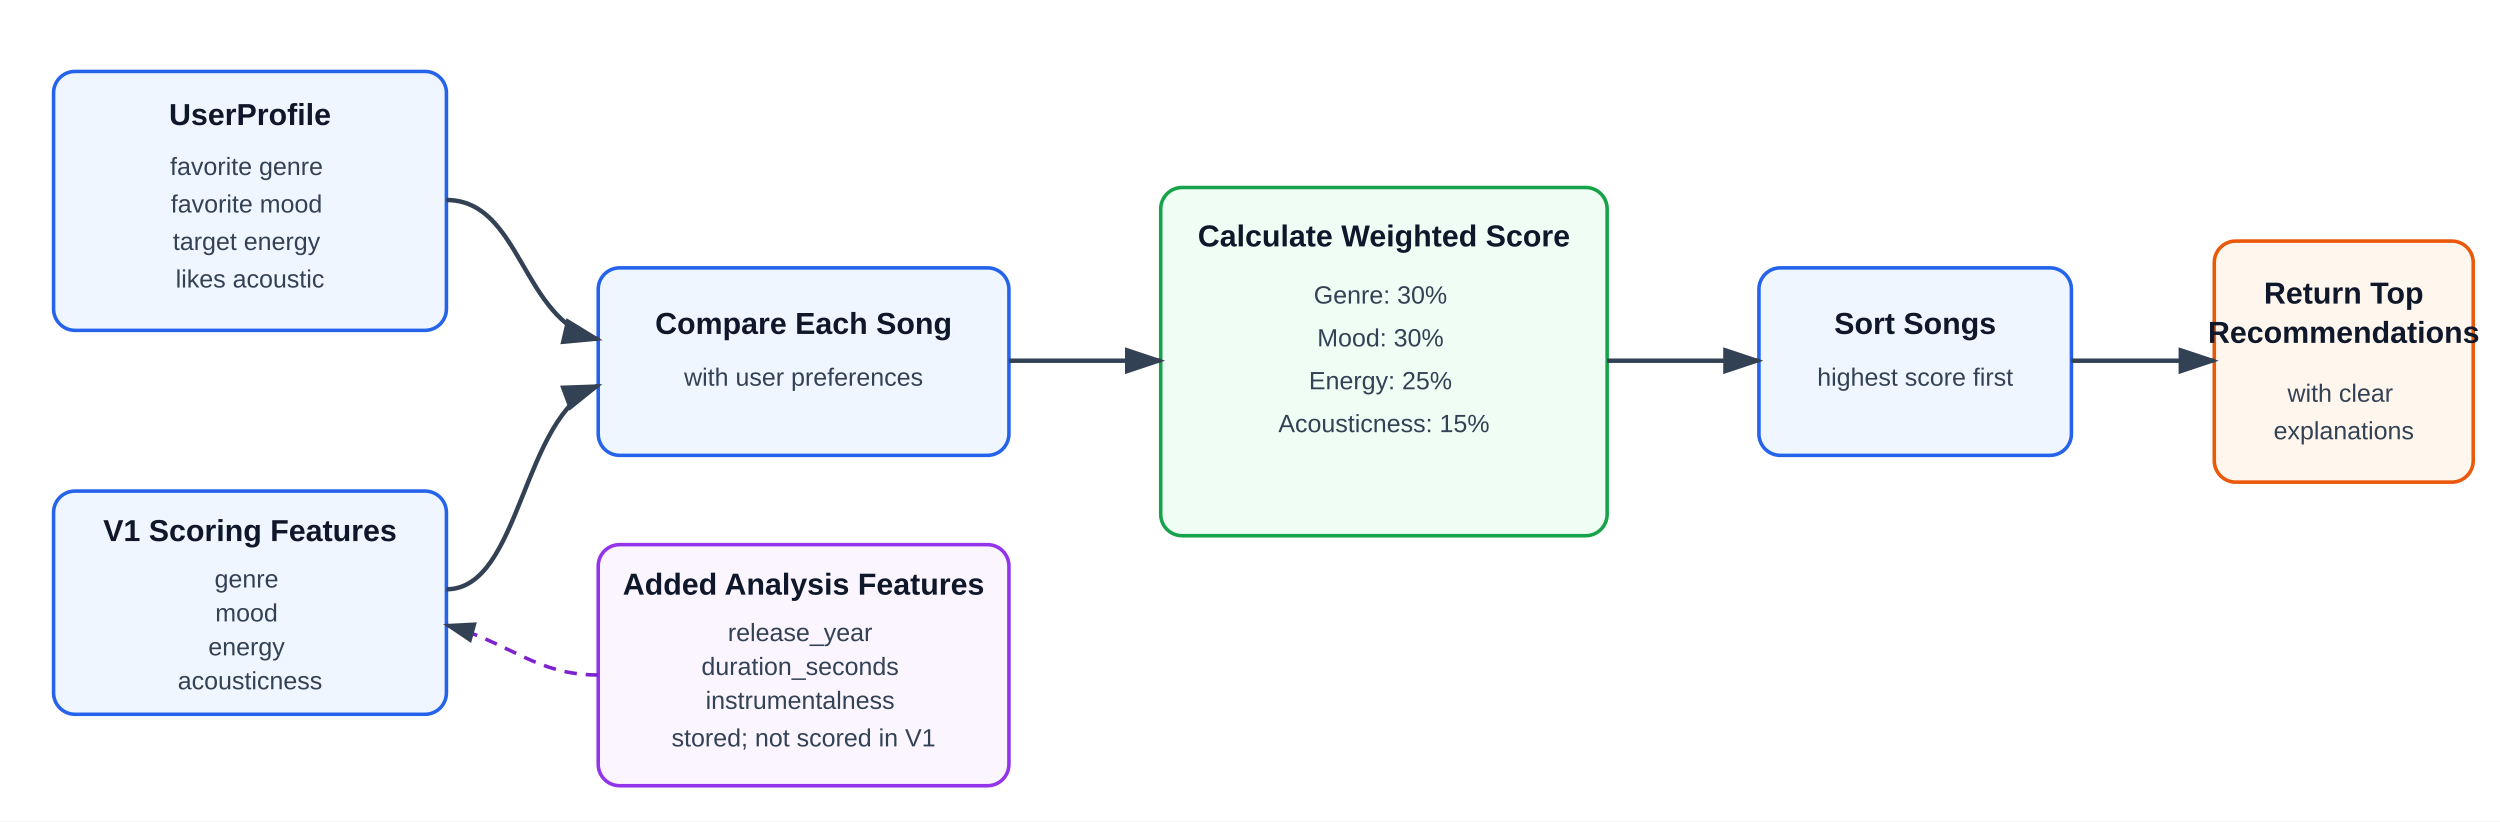
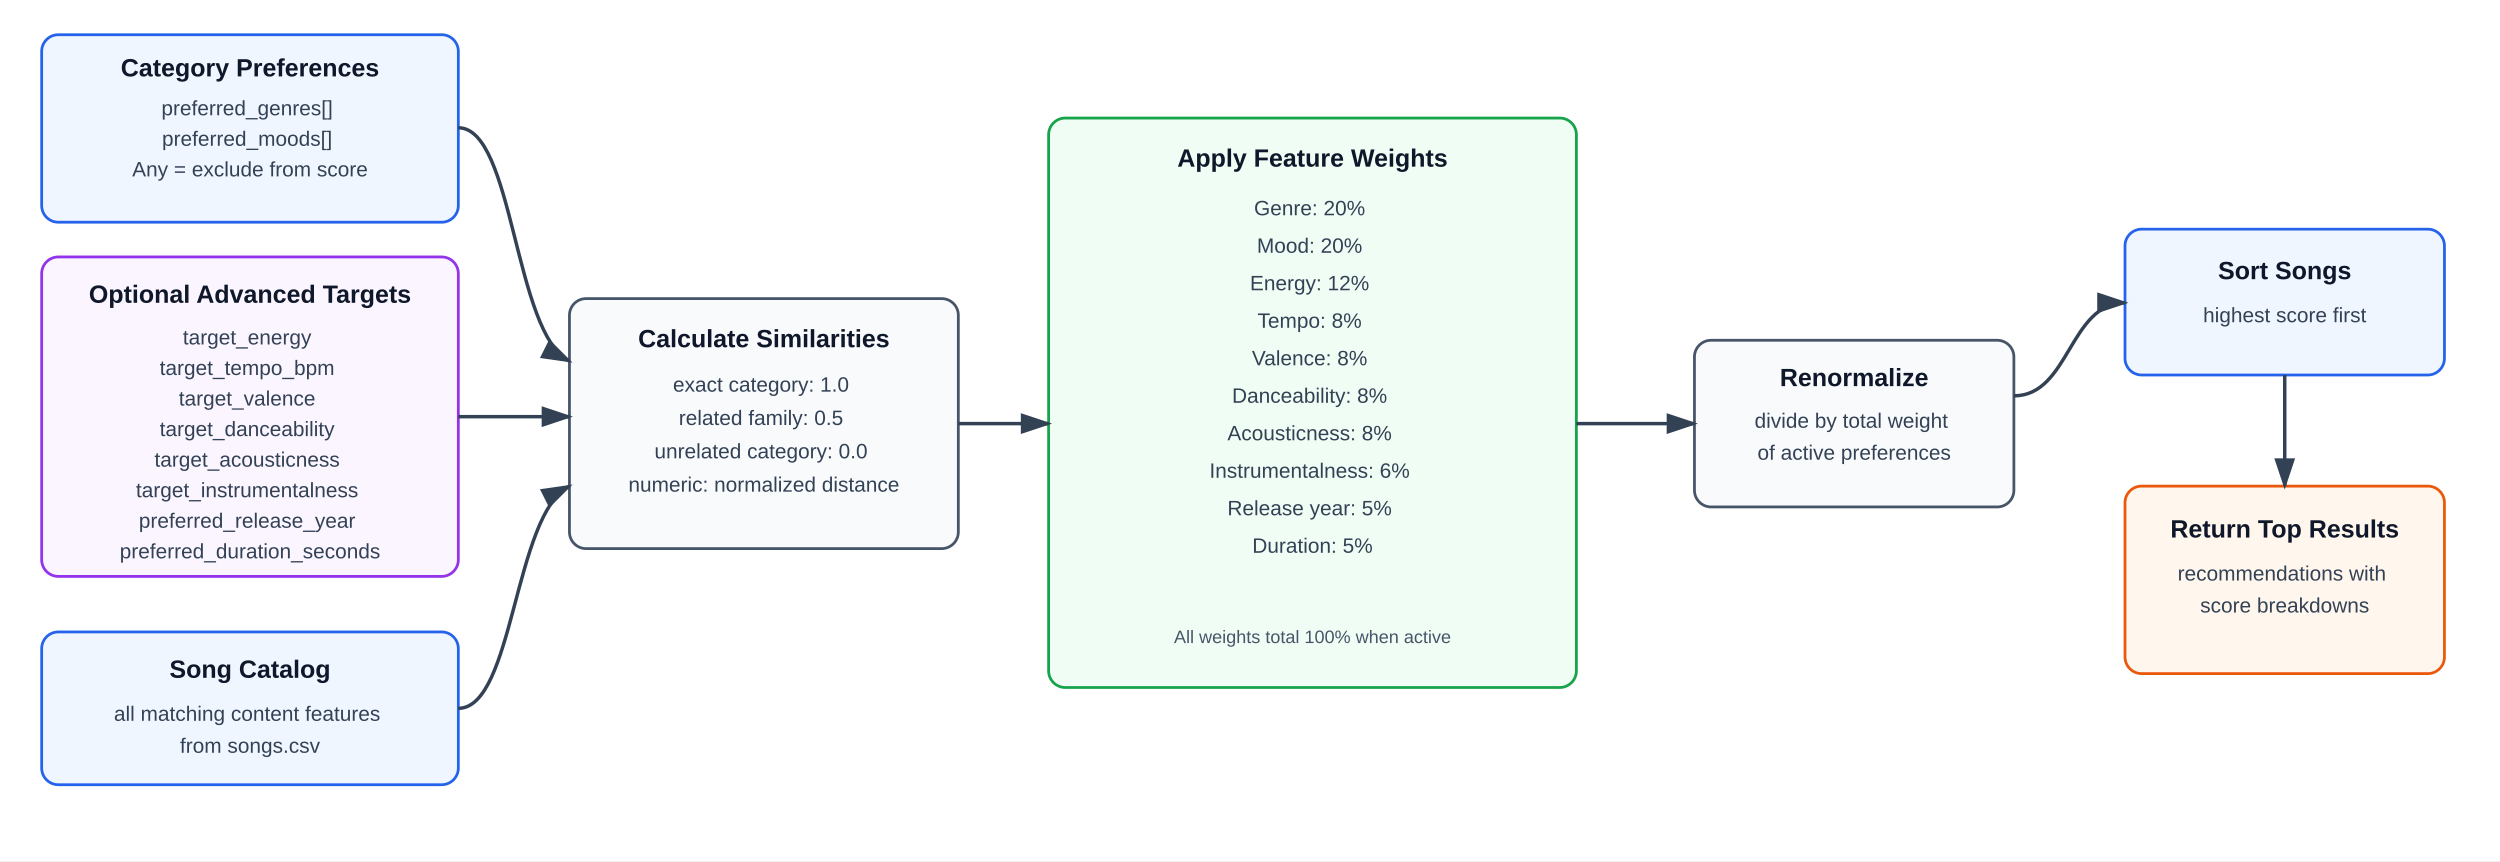
- <svg xmlns="http://www.w3.org/2000/svg" width="1400" height="460" viewBox="0 0 1400 460" role="img" aria-labelledby="title desc">
+ <svg xmlns="http://www.w3.org/2000/svg" width="1800" height="620" viewBox="0 0 1800 620" role="img" aria-labelledby="title desc">
  <defs>
    <marker id="arrow" markerWidth="10" markerHeight="10" refX="8" refY="3" orient="auto" markerUnits="strokeWidth">
      <path d="M0,0 L0,6 L9,3 z" fill="#334155" />
    </marker>
    <style>
-       .box { fill: #eff6ff; stroke: #2563eb; stroke-width: 2; rx: 12; }
+       .basic { fill: #eff6ff; stroke: #2563eb; stroke-width: 2; rx: 12; }
+       .advanced { fill: #faf5ff; stroke: #9333ea; stroke-width: 2; rx: 12; }
+       .process { fill: #f8fafc; stroke: #475569; stroke-width: 2; rx: 12; }
      .score { fill: #f0fdf4; stroke: #16a34a; stroke-width: 2; rx: 12; }
-       .analysis { fill: #faf5ff; stroke: #9333ea; stroke-width: 2; rx: 12; }
      .result { fill: #fff7ed; stroke: #ea580c; stroke-width: 2; rx: 12; }
      .line { fill: none; stroke: #334155; stroke-width: 2.5; marker-end: url(#arrow); }
-       .dash { fill: none; stroke: #7e22ce; stroke-width: 2; stroke-dasharray: 7 5; marker-end: url(#arrow); }
-       .heading { font: 700 17px Arial, sans-serif; fill: #0f172a; text-anchor: middle; }
-       .body { font: 14px Arial, sans-serif; fill: #334155; text-anchor: middle; }
+       .heading { font: 700 18px Arial, sans-serif; fill: #0f172a; text-anchor: middle; }
+       .body { font: 15px Arial, sans-serif; fill: #334155; text-anchor: middle; }
+       .small { font: 13px Arial, sans-serif; fill: #475569; text-anchor: middle; }
    </style>
  </defs>
-   <rect width="1400" height="460" fill="#ffffff" />
-   <rect class="box" x="30" y="40" width="220" height="145" />
-   <text class="heading" x="140" y="70">UserProfile</text>
-   <text class="body" x="140" y="98">
-     <tspan x="140" dy="0">favorite genre</tspan>
-     <tspan x="140" dy="21">favorite mood</tspan>
-     <tspan x="140" dy="21">target energy</tspan>
-     <tspan x="140" dy="21">likes acoustic</tspan>
+   <rect width="1800" height="620" fill="#ffffff" />
+   <rect class="basic" x="30" y="25" width="300" height="135" />
+   <text class="heading" x="180" y="55">Category Preferences</text>
+   <text class="body" x="180" y="83">
+     <tspan x="180" dy="0">preferred_genres[]</tspan>
+     <tspan x="180" dy="22">preferred_moods[]</tspan>
+     <tspan x="180" dy="22">Any = exclude from score</tspan>
  </text>
-   <rect class="box" x="30" y="275" width="220" height="125" />
-   <text class="heading" x="140" y="303">V1 Scoring Features</text>
-   <text class="body" x="140" y="329">
-     <tspan x="140" dy="0">genre</tspan>
-     <tspan x="140" dy="19">mood</tspan>
-     <tspan x="140" dy="19">energy</tspan>
-     <tspan x="140" dy="19">acousticness</tspan>
+   <rect class="advanced" x="30" y="185" width="300" height="230" />
+   <text class="heading" x="180" y="218">Optional Advanced Targets</text>
+   <text class="body" x="180" y="248">
+     <tspan x="180" dy="0">target_energy</tspan>
+     <tspan x="180" dy="22">target_tempo_bpm</tspan>
+     <tspan x="180" dy="22">target_valence</tspan>
+     <tspan x="180" dy="22">target_danceability</tspan>
+     <tspan x="180" dy="22">target_acousticness</tspan>
+     <tspan x="180" dy="22">target_instrumentalness</tspan>
+     <tspan x="180" dy="22">preferred_release_year</tspan>
+     <tspan x="180" dy="22">preferred_duration_seconds</tspan>
  </text>
-   <rect class="analysis" x="335" y="305" width="230" height="135" />
-   <text class="heading" x="450" y="333">Added Analysis Features</text>
-   <text class="body" x="450" y="359">
-     <tspan x="450" dy="0">release_year</tspan>
-     <tspan x="450" dy="19">duration_seconds</tspan>
-     <tspan x="450" dy="19">instrumentalness</tspan>
-     <tspan x="450" dy="21">stored; not scored in V1</tspan>
+   <rect class="basic" x="30" y="455" width="300" height="110" />
+   <text class="heading" x="180" y="488">Song Catalog</text>
+   <text class="body" x="180" y="519">
+     <tspan x="180" dy="0">all matching content features</tspan>
+     <tspan x="180" dy="23">from songs.csv</tspan>
  </text>
-   <rect class="box" x="335" y="150" width="230" height="105" />
-   <text class="heading" x="450" y="187">Compare Each Song</text>
-   <text class="body" x="450" y="216">
-     <tspan x="450" dy="0">with user preferences</tspan>
+   <rect class="process" x="410" y="215" width="280" height="180" />
+   <text class="heading" x="550" y="250">Calculate Similarities</text>
+   <text class="body" x="550" y="282">
+     <tspan x="550" dy="0">exact category: 1.0</tspan>
+     <tspan x="550" dy="24">related family: 0.5</tspan>
+     <tspan x="550" dy="24">unrelated category: 0.0</tspan>
+     <tspan x="550" dy="24">numeric: normalized distance</tspan>
  </text>
-   <rect class="score" x="650" y="105" width="250" height="195" />
-   <text class="heading" x="775" y="138">Calculate Weighted Score</text>
-   <text class="body" x="775" y="170">
-     <tspan x="775" dy="0">Genre: 30%</tspan>
-     <tspan x="775" dy="24">Mood: 30%</tspan>
-     <tspan x="775" dy="24">Energy: 25%</tspan>
-     <tspan x="775" dy="24">Acousticness: 15%</tspan>
+   <rect class="score" x="755" y="85" width="380" height="410" />
+   <text class="heading" x="945" y="120">Apply Feature Weights</text>
+   <text class="body" x="945" y="155">
+     <tspan x="945" dy="0">Genre: 20%</tspan>
+     <tspan x="945" dy="27">Mood: 20%</tspan>
+     <tspan x="945" dy="27">Energy: 12%</tspan>
+     <tspan x="945" dy="27">Tempo: 8%</tspan>
+     <tspan x="945" dy="27">Valence: 8%</tspan>
+     <tspan x="945" dy="27">Danceability: 8%</tspan>
+     <tspan x="945" dy="27">Acousticness: 8%</tspan>
+     <tspan x="945" dy="27">Instrumentalness: 6%</tspan>
+     <tspan x="945" dy="27">Release year: 5%</tspan>
+     <tspan x="945" dy="27">Duration: 5%</tspan>
  </text>
-   <rect class="box" x="985" y="150" width="175" height="105" />
-   <text class="heading" x="1072.5" y="187">Sort Songs</text>
-   <text class="body" x="1072.5" y="216">highest score first</text>
-   <rect class="result" x="1240" y="135" width="145" height="135" />
-   <text class="heading" x="1312.5" y="170">Return Top</text>
-   <text class="heading" x="1312.5" y="192">Recommendations</text>
-   <text class="body" x="1312.5" y="225">
-     <tspan x="1312.5" dy="0">with clear</tspan>
-     <tspan x="1312.5" dy="21">explanations</tspan>
+   <text class="small" x="945" y="463">All weights total 100% when active</text>
+   <rect class="process" x="1220" y="245" width="230" height="120" />
+   <text class="heading" x="1335" y="278">Renormalize</text>
+   <text class="body" x="1335" y="308">
+     <tspan x="1335" dy="0">divide by total weight</tspan>
+     <tspan x="1335" dy="23">of active preferences</tspan>
  </text>
-   <path class="line" d="M250 112 C292 112, 292 180, 335 190" />
-   <path class="line" d="M250 330 C292 330, 292 232, 335 216" />
-   <path class="dash" d="M335 378 C300 378, 286 360, 250 350" />
-   <path class="line" d="M565 202 L650 202" />
-   <path class="line" d="M900 202 L985 202" />
-   <path class="line" d="M1160 202 L1240 202" />
+   <rect class="basic" x="1530" y="165" width="230" height="105" />
+   <text class="heading" x="1645" y="201">Sort Songs</text>
+   <text class="body" x="1645" y="232">highest score first</text>
+   <rect class="result" x="1530" y="350" width="230" height="135" />
+   <text class="heading" x="1645" y="387">Return Top Results</text>
+   <text class="body" x="1645" y="418">
+     <tspan x="1645" dy="0">recommendations with</tspan>
+     <tspan x="1645" dy="23">score breakdowns</tspan>
+   </text>
+   <path class="line" d="M330 92 C370 92, 370 240, 410 260" />
+   <path class="line" d="M330 300 L410 300" />
+   <path class="line" d="M330 510 C370 510, 370 370, 410 350" />
+   <path class="line" d="M690 305 L755 305" />
+   <path class="line" d="M1135 305 L1220 305" />
+   <path class="line" d="M1450 285 C1490 285, 1490 218, 1530 218" />
+   <path class="line" d="M1645 270 L1645 350" />
</svg>
